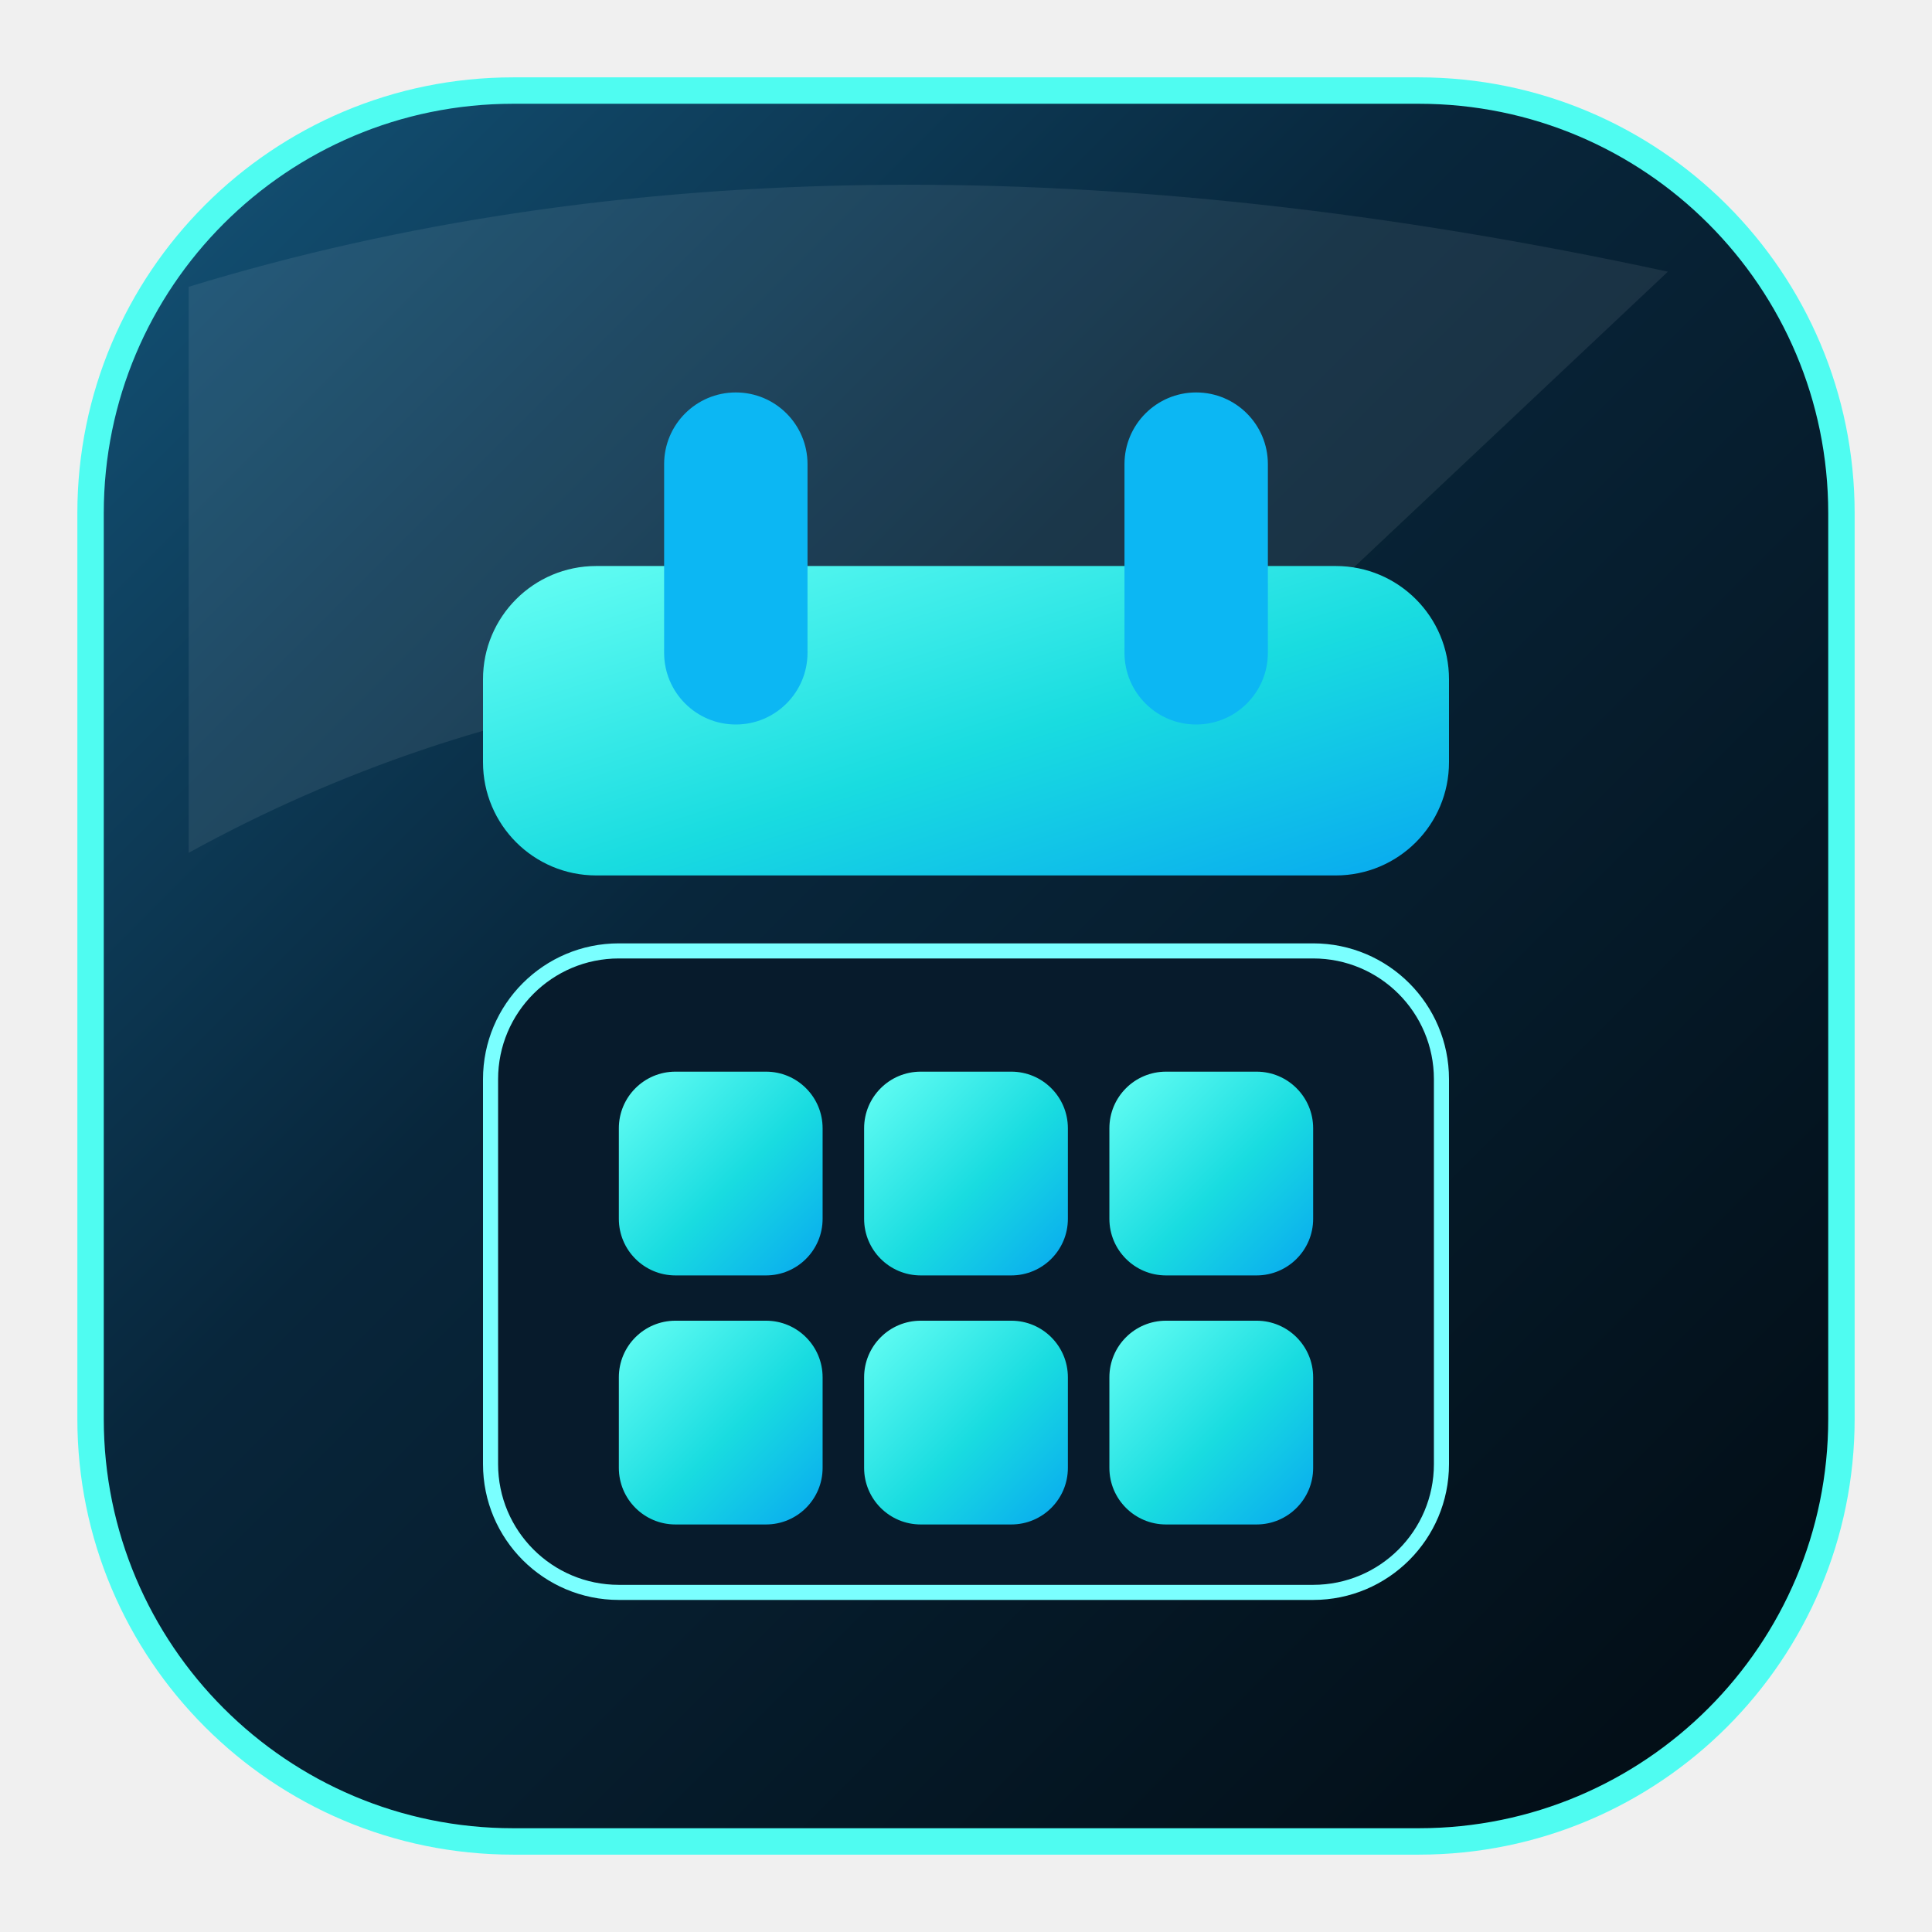
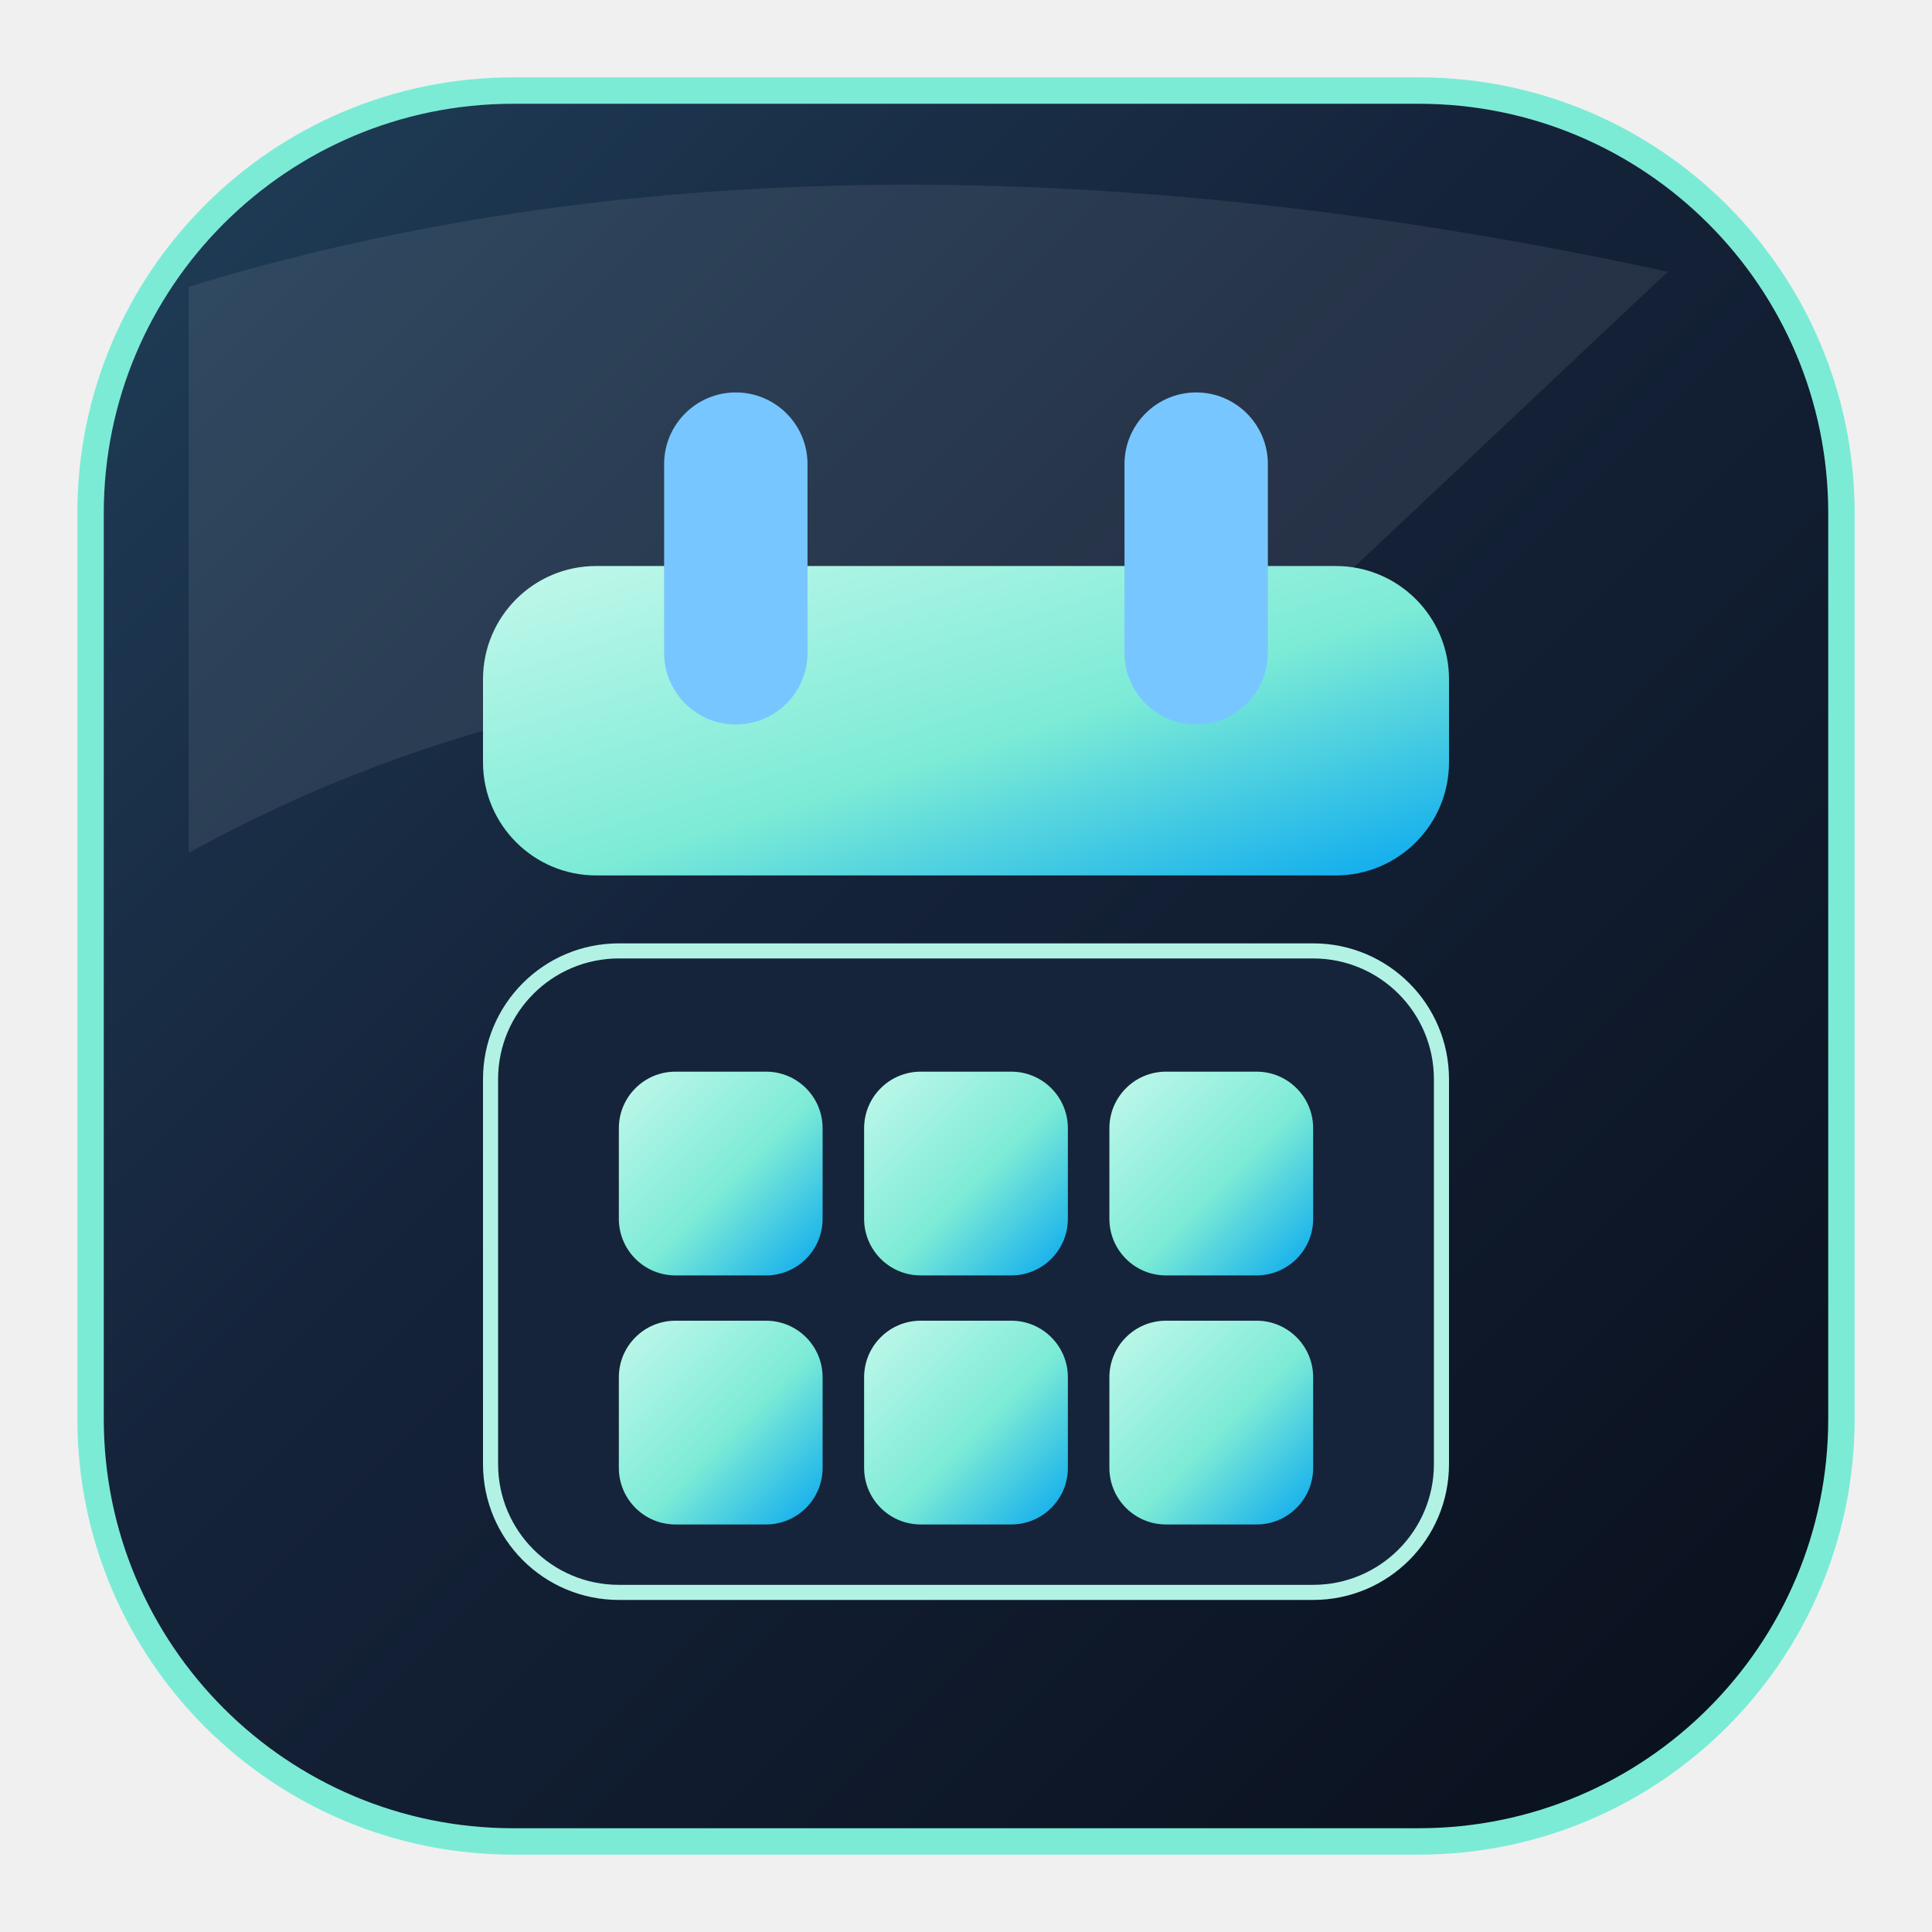
<svg xmlns="http://www.w3.org/2000/svg" viewBox="0 0 512 512" role="img" aria-labelledby="title">
  <defs>
    <linearGradient id="bg" x1="0" y1="0" x2="1" y2="1">
-       <stop stop-color="#14557a" />
-       <stop offset=".4" stop-color="#08263b" />
-       <stop offset="1" stop-color="#020b12" />
+       <stop stop-color="#203F59" />
+       <stop offset=".4" stop-color="#15243B" />
+       <stop offset="1" stop-color="#090F1B" />
    </linearGradient>
    <linearGradient id="c" x1="0" y1="0" x2="1" y2="1">
-       <stop stop-color="#67fff4" />
-       <stop offset=".55" stop-color="#19dce0" />
+       <stop stop-color="#C3F8EB" />
+       <stop offset=".55" stop-color="#7CEBD6" />
      <stop offset="1" stop-color="#08a8f0" />
    </linearGradient>
  </defs>
-   <rect x="24" y="24" width="464" height="464" rx="112" fill="url(#bg)" stroke="#4ffcf1" stroke-width="7" />
+   <rect x="24" y="24" width="464" height="464" rx="112" fill="url(#bg)" stroke="#7CEBD6" stroke-width="7" />
  <path d="M50 76 Q220 24 442 72 L322 185 Q170 160 50 226Z" fill="#fff" opacity=".08" />
  <g>
    <rect x="128" y="150" width="256" height="82" rx="30" fill="url(#c)" />
-     <rect x="176" y="104" width="38" height="88" rx="19" fill="#0cb7f3" />
-     <rect x="298" y="104" width="38" height="88" rx="19" fill="#0cb7f3" />
-     <rect x="130" y="252" width="252" height="170" rx="34" fill="#071b2c" stroke="#7affff" stroke-width="4" />
+     <rect x="176" y="104" width="38" height="88" rx="19" fill="#78C6FF" />
+     <rect x="298" y="104" width="38" height="88" rx="19" fill="#78C6FF" />
+     <rect x="130" y="252" width="252" height="170" rx="34" fill="#15243B" stroke="#B2F2E5" stroke-width="4" />
    <g fill="url(#c)">
      <rect x="164" y="284" width="54" height="54" rx="15" />
      <rect x="229" y="284" width="54" height="54" rx="15" />
      <rect x="294" y="284" width="54" height="54" rx="15" />
      <rect x="164" y="350" width="54" height="54" rx="15" />
      <rect x="229" y="350" width="54" height="54" rx="15" />
      <rect x="294" y="350" width="54" height="54" rx="15" />
    </g>
  </g>
</svg>
